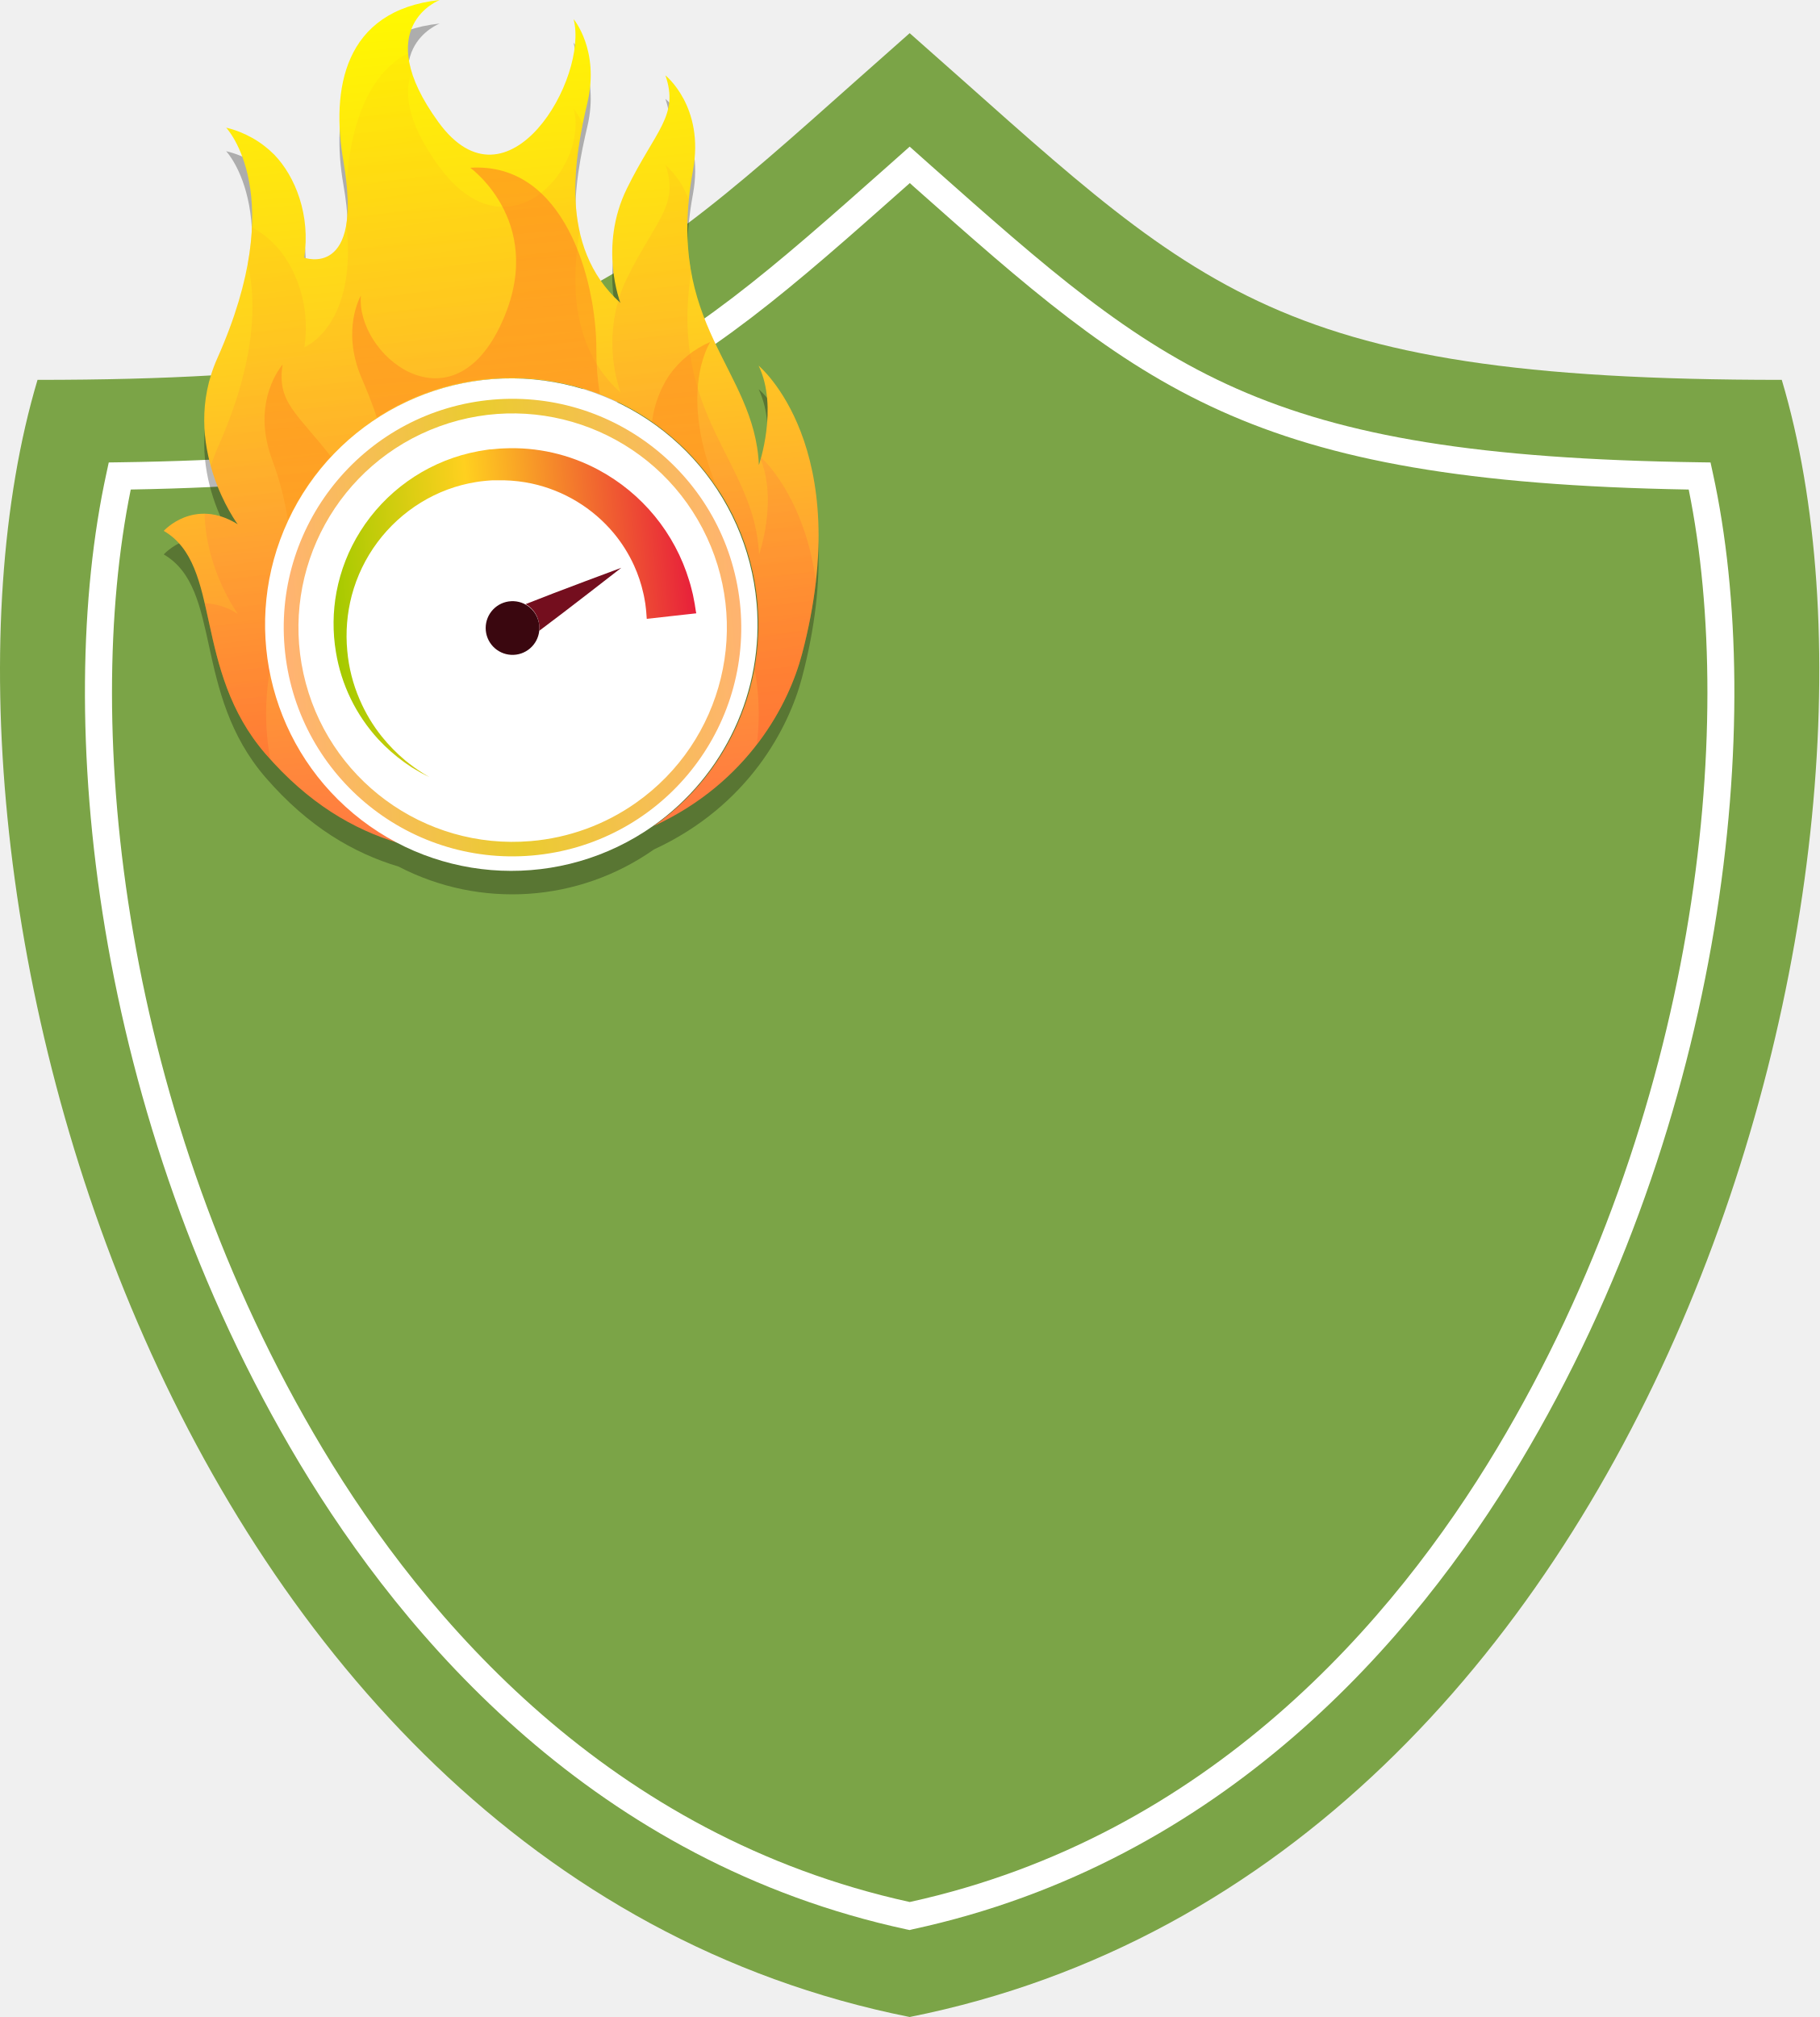
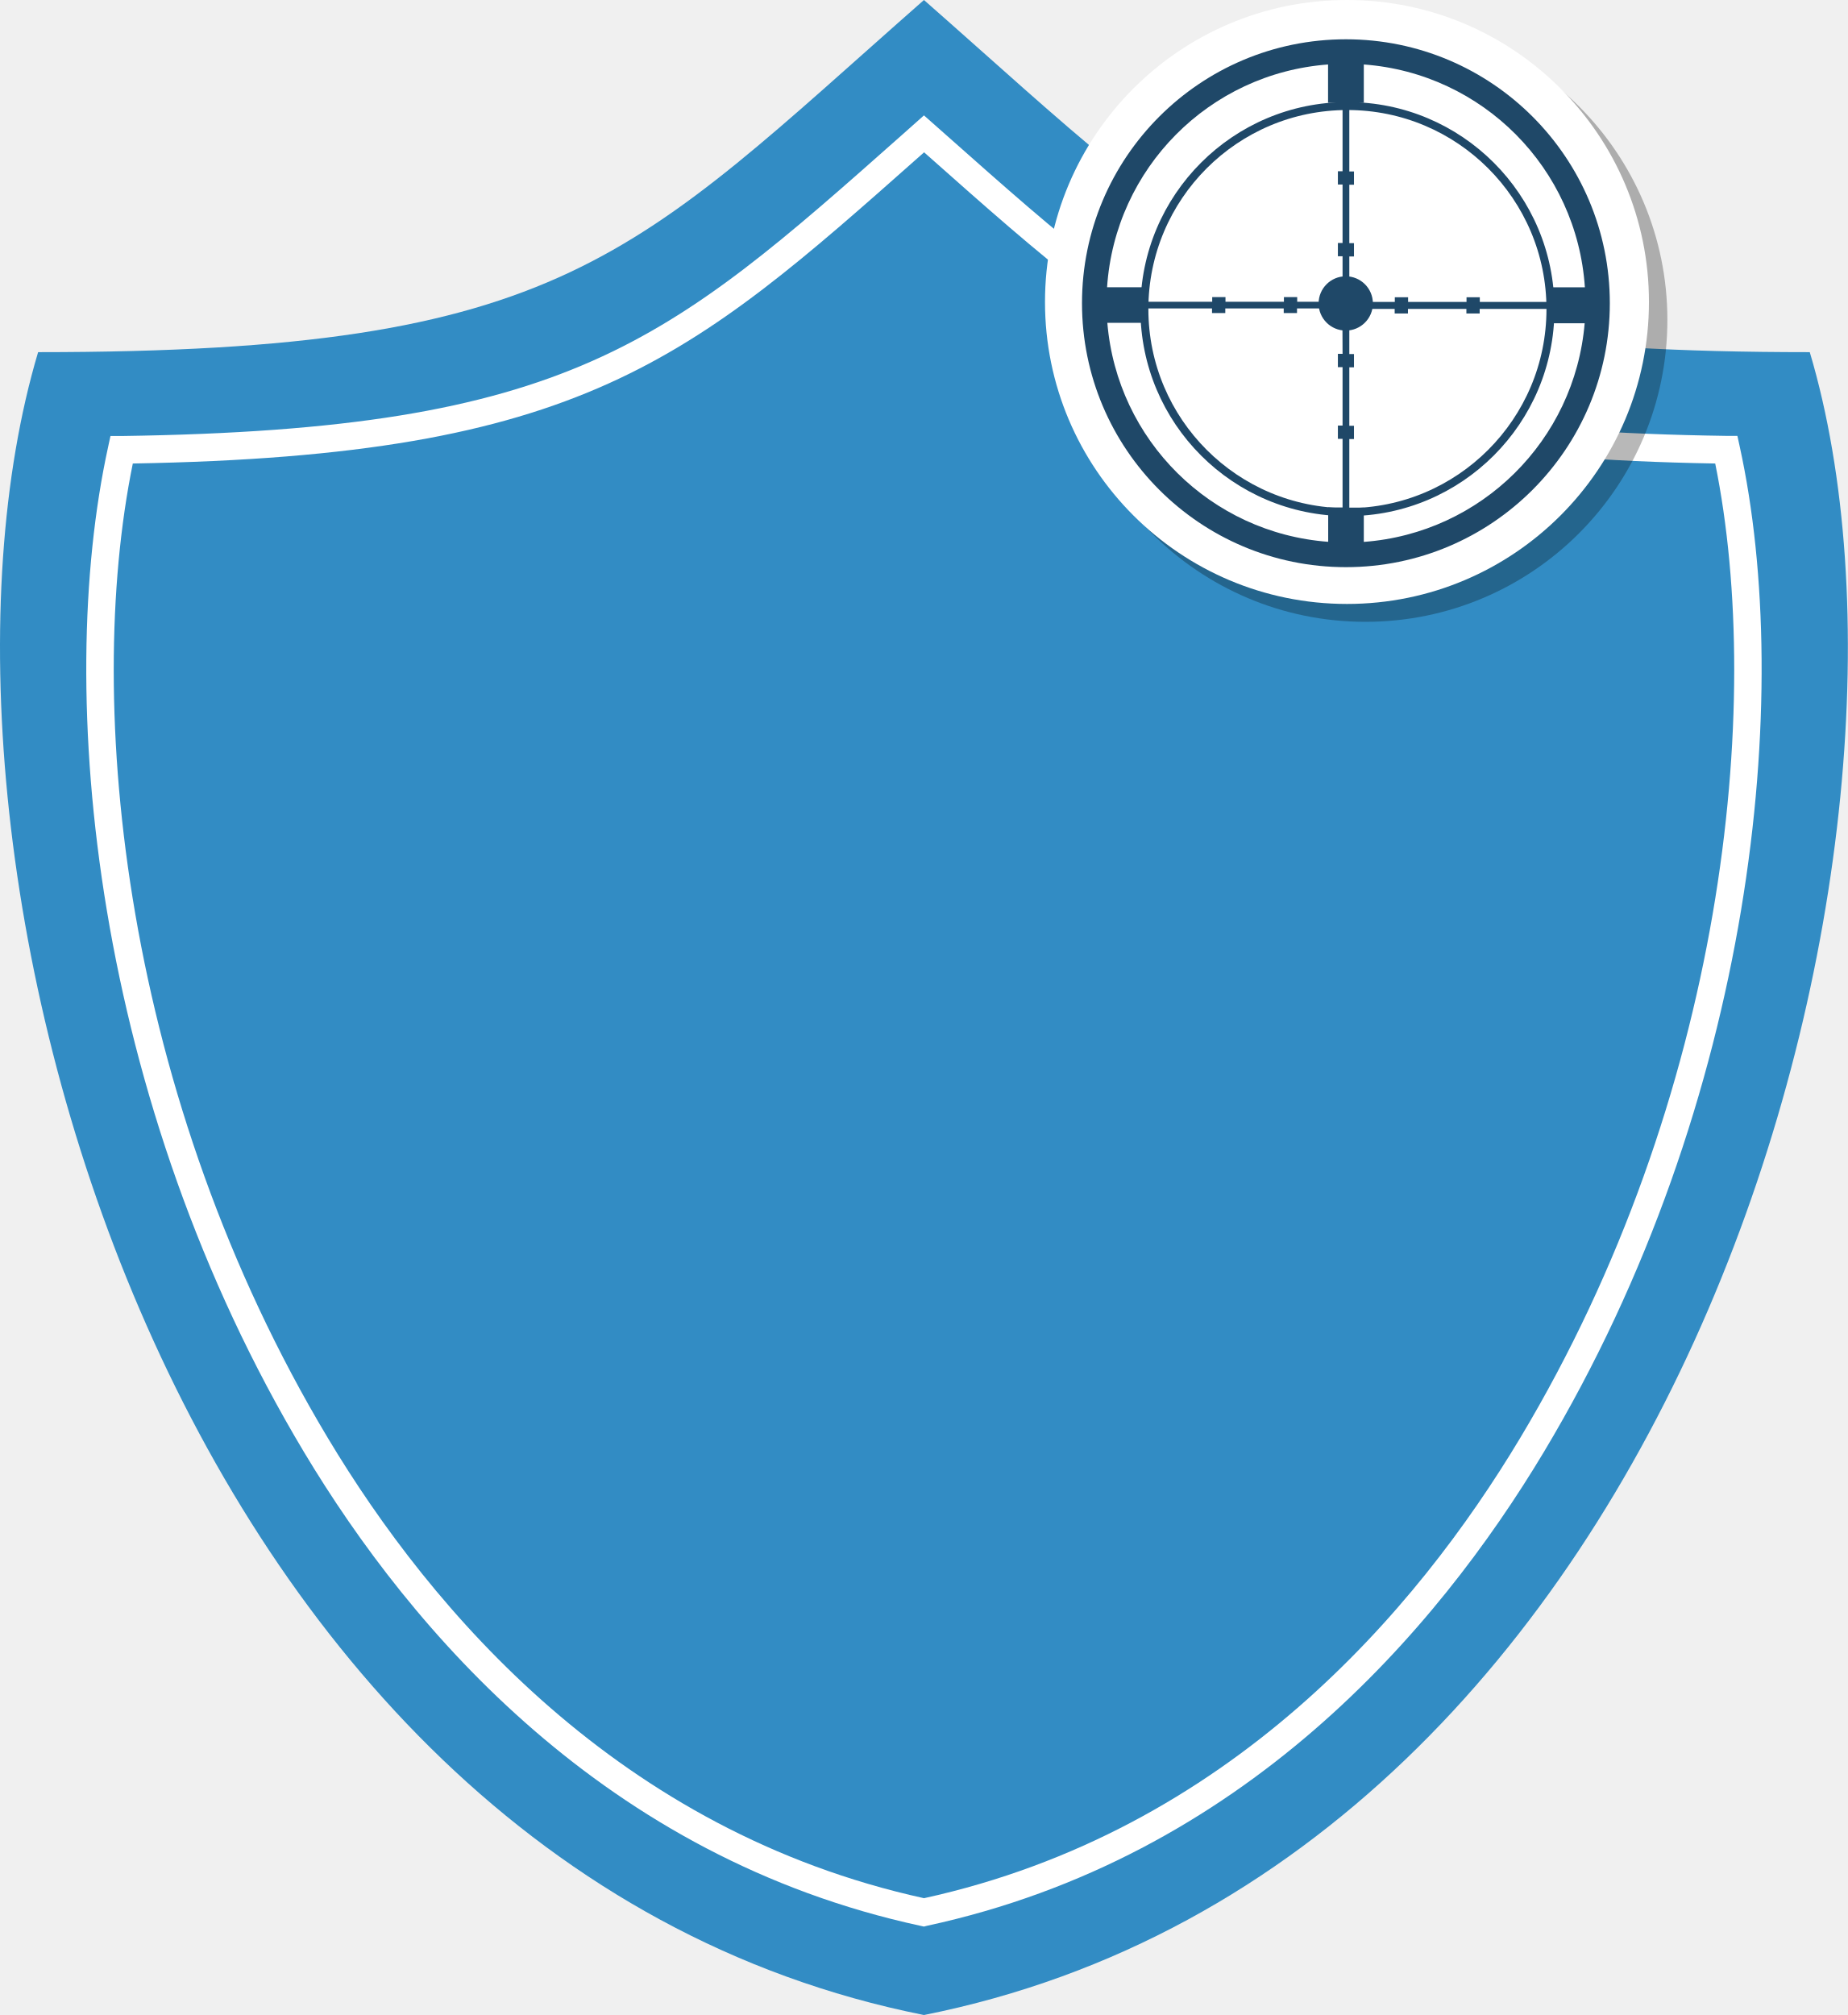
- <svg xmlns="http://www.w3.org/2000/svg" xmlns:xlink="http://www.w3.org/1999/xlink" viewBox="0 0 695.71 771.25">
+ <svg xmlns="http://www.w3.org/2000/svg" viewBox="0 0 695.71 758.56">
  <defs>
-     <style>.cls-1{fill:#7ba447;}.cls-2{fill:#fff;}.cls-3{opacity:0.28;}.cls-4{fill:url(#linear-gradient);}.cls-5{opacity:0.32;fill:url(#linear-gradient-2);}.cls-6{opacity:0.42;}.cls-7{fill:url(#linear-gradient-3);}.cls-8{fill:url(#linear-gradient-4);}.cls-9{fill:url(#linear-gradient-5);}.cls-10{fill:url(#linear-gradient-6);}.cls-11{fill:url(#linear-gradient-7);}.cls-12{fill:#740e1e;}.cls-13{fill:#3a070f;}</style>
-     <linearGradient id="linear-gradient" x1="123.98" y1="335.78" x2="123.98" y2="7.79" gradientTransform="matrix(1, -0.09, 0.09, 1, 46.34, 2.65)" gradientUnits="userSpaceOnUse">
-       <stop offset="0" stop-color="#ff7543" />
-       <stop offset="0.61" stop-color="#ffd01f" />
-       <stop offset="1" stop-color="#fff900" />
-     </linearGradient>
-     <linearGradient id="linear-gradient-2" x1="162.4" y1="4.79" x2="208.4" y2="315.91" gradientUnits="userSpaceOnUse">
-       <stop offset="0" stop-color="#ff5b29" />
-       <stop offset="0.01" stop-color="#ffe504" />
-       <stop offset="0.61" stop-color="#ff863c" />
-       <stop offset="0.86" stop-color="#ff5b29" />
-     </linearGradient>
-     <linearGradient id="linear-gradient-3" x1="253.94" y1="63.59" x2="274.14" y2="317.66" gradientUnits="userSpaceOnUse">
-       <stop offset="0" stop-color="#ff5b29" />
-       <stop offset="1" stop-color="#ffd802" />
-     </linearGradient>
-     <linearGradient id="linear-gradient-4" x1="176.62" y1="69.73" x2="196.82" y2="323.81" xlink:href="#linear-gradient-3" />
-     <linearGradient id="linear-gradient-5" x1="106.41" y1="75.32" x2="126.62" y2="329.39" xlink:href="#linear-gradient-3" />
-     <linearGradient id="linear-gradient-6" x1="41.3" y1="249.26" x2="216.25" y2="249.26" gradientTransform="matrix(1, -0.09, 0.09, 1, 46.34, 2.65)" gradientUnits="userSpaceOnUse">
-       <stop offset="0" stop-color="#ffb372" />
-       <stop offset="0.46" stop-color="#eacc2f" />
-       <stop offset="1" stop-color="#ffb372" />
-     </linearGradient>
-     <linearGradient id="linear-gradient-7" x1="60.47" y1="242.11" x2="199.19" y2="242.11" gradientTransform="matrix(1, -0.09, 0.09, 1, 46.34, 2.65)" gradientUnits="userSpaceOnUse">
-       <stop offset="0" stop-color="#a5ca00" />
-       <stop offset="0.39" stop-color="#ffd01f" />
-       <stop offset="1" stop-color="#e71c3b" />
-     </linearGradient>
+     <style>.cls-1{fill:#328cc4;}.cls-2{fill:#fff;}.cls-3{opacity:0.28;}.cls-4{fill:#1f4868;}.cls-5{fill:none;stroke:#1f4868;stroke-miterlimit:10;stroke-width:3px;}</style>
  </defs>
  <g id="Layer_2" data-name="Layer 2">
    <g id="Objects">
      <g id="Grupo_150" data-name="Grupo 150">
-         <path id="Trazado_337" data-name="Trazado 337" class="cls-1" d="M347.86,12.68C238,109.36,213.19,145.25,14.35,145.25c-54.86,184.1,45.77,568.6,333.51,626,287.73-57.4,388.36-441.89,333.5-626C482.53,145.25,457.74,109.36,347.86,12.68Z" />
+         <path id="Trazado_337" data-name="Trazado 337" class="cls-1" d="M347.86,0C238,96.67,213.19,132.57,14.35,132.57c-54.86,184.09,45.77,568.6,333.51,626,287.73-57.39,388.36-441.89,333.5-626C482.53,132.57,457.74,96.67,347.86,0Z" />
        <g id="Grupo_149" data-name="Grupo 149">
-           <path id="Trazado_338" data-name="Trazado 338" class="cls-2" d="M347.86,738l-1.1-.23c-119-25.67-192-111.16-232.28-178.35C35.23,427.13,20.33,274,40.71,180.91l.88-4.08,4.12-.06c168.76-2.37,205.41-34.89,294-113.45l8.15-7.25L356,63.32c88.55,78.56,125.2,111.08,294,113.45l4.11.06.89,4.08c20.39,93.09,5.48,246.22-73.77,378.46-40.26,67.2-113.25,152.68-232.29,178.35ZM50,187.18C31.36,278.6,46.75,426.1,123.42,554,162.5,619.2,233.13,702.1,347.89,727.28,462.64,702.1,533.28,619.2,572.36,554c76.67-127.89,92-275.39,73.41-366.81-169.12-2.94-209.31-38.6-296.55-116L347.92,70l-1.3,1.15C259.32,148.58,219.13,184.24,50,187.18Z" />
+           <path id="Trazado_338" data-name="Trazado 338" class="cls-2" d="M347.86,725.27l-1.1-.24c-119-25.67-192-111.16-232.28-178.34C35.23,414.45,20.33,261.31,40.71,168.22l.88-4.08,4.12,0c168.76-2.38,205.41-34.9,294-113.45l8.15-7.25L356,50.64c88.55,78.55,125.2,111.07,294,113.45l4.11,0,.89,4.08c20.39,93.09,5.48,246.23-73.77,378.47C540.91,613.88,467.92,699.36,348.88,725ZM50,174.49c-18.65,91.42-3.26,238.93,73.41,366.82,39.08,65.21,109.71,148.1,224.47,173.28,114.75-25.18,185.39-108.07,224.47-173.28,76.67-127.89,92-275.4,73.41-366.82-169.12-2.93-209.31-38.59-296.55-116l-1.3-1.15-1.3,1.15C259.32,135.9,219.13,171.56,50,174.49Z" />
        </g>
      </g>
-       <path class="cls-3" d="M290.1,148.83c7.71,16,.1,38,.1,38C288.6,149.75,254,133.72,265,74.15c4.51-24.39-10.54-36.33-10.54-36.33,5.28,15.39-3.75,20.92-14.73,43.26s-2.45,43.78-2.45,43.78c-24.15-21.69-17.41-56.34-12.66-76.55s-5.28-32-5.28-32c5.89,22.47-25.09,75.93-51.67,39.4S168.15,9,168.15,9c-36.86,4-41.58,34.3-36.82,61.68,7.89,45.27-15,36.84-15,36.84,2.47-16.18-3.34-31-11.48-39.41a38.61,38.61,0,0,0-18.37-10.3S111,83.42,83.1,146c-14.76,33.07,7.83,63.5,7.83,63.5C74.19,199.07,62.62,212,62.62,212c22.52,13.12,10.89,52.93,39,85.37,16.36,18.87,33.57,28.81,50.81,34a94.2,94.2,0,0,0,97.64-6.56c36.29-16.77,51.61-46.71,56.61-65.69C327.61,179.67,290.1,148.83,290.1,148.83Z" />
-       <path class="cls-4" d="M290.1,139.83c7.71,16,.1,38,.1,38C288.6,140.75,254,124.72,265,65.15c4.51-24.39-10.54-36.33-10.54-36.33,5.28,15.39-3.75,20.92-14.73,43.26s-2.45,43.78-2.45,43.78c-24.15-21.69-17.41-56.34-12.66-76.55s-5.28-32-5.28-32c5.89,22.47-25.09,75.93-51.67,39.4S168.15,0,168.15,0c-36.86,4-41.58,34.3-36.82,61.68,7.89,45.27-15,36.84-15,36.84,2.47-16.18-3.34-31-11.48-39.41a38.61,38.61,0,0,0-18.37-10.3S111,74.42,83.1,137c-14.76,33.07,7.83,63.5,7.83,63.5C74.19,190.07,62.62,203,62.62,203c22.52,13.12,10.89,52.93,39,85.37,16.36,18.87,33.57,28.81,50.81,34a94.17,94.17,0,1,1,97.64-6.55c36.29-16.78,51.61-46.72,56.61-65.7C327.61,170.67,290.1,139.83,290.1,139.83Z" />
-       <path class="cls-5" d="M306.71,250.1A196.49,196.49,0,0,0,312,222.22c-4-29.33-17.38-43.92-20.95-47.34-.07.26-.14.5-.2.73,6.56,15.81-.58,36.49-.58,36.49-1.57-36.11-34.43-52.27-26-108a98.59,98.59,0,0,1-.91-27.77,32.69,32.69,0,0,0-8.85-13.21c5.28,15.39-3.75,20.92-14.74,43.25a53.92,53.92,0,0,0-3.12,7.86c.34,1.07.58,1.67.58,1.67-.29-.26-.56-.53-.84-.8a59,59,0,0,0,.93,35.05c-18.88-17-18.88-41.83-15.71-61.53-3.16-14.17-1.27-29.15,1.18-41.2a25.72,25.72,0,0,0-3.41-5.84c5.89,22.47-25.08,58.4-51.66,21.87-12.5-17.19-13.13-28.53-10.29-35.73A32.11,32.11,0,0,1,156,20.34C137.54,30,133.5,55.42,132.53,70.22a60.79,60.79,0,0,1-.07,15.43c4.34,39-16.07,47.13-16.07,47.13,2.47-16.18-3.34-31-11.49-39.42a36.46,36.46,0,0,0-8.54-6.47,103.88,103.88,0,0,1-1.61,14c3.3,14.06,3.38,36.95-11.55,70.41a57.18,57.18,0,0,0-2.58,7,74.48,74.48,0,0,0,10.31,22.25,24.49,24.49,0,0,0-12.7-4.08C78.82,218.3,91,234.77,91,234.77a24.57,24.57,0,0,0-12.72-4.08c4,17.2,6.89,38.67,23.34,57.63.57.66,1.15,1.29,1.73,1.93q-.84-4.5-1.24-9.17a94.56,94.56,0,0,1,1.16-25c-.56-3-1-6.14-1.26-9.29a94.19,94.19,0,1,1,186.52,8.84c.56,3,1,6.14,1.26,9.29a95.05,95.05,0,0,1-.37,19.7A99,99,0,0,0,306.71,250.1Z" />
-       <g class="cls-6">
-         <path class="cls-7" d="M274.57,187.4c-15.89-37.43-2.91-56.68-2.91-56.68a37.47,37.47,0,0,0-15.82,12.87,41.81,41.81,0,0,0-6.52,17.72A94.62,94.62,0,0,1,274.57,187.4Z" />
-         <path class="cls-8" d="M144.12,159.65a94.31,94.31,0,0,1,85.26-9,100.71,100.71,0,0,1-1.33-17c0-26.92-12.39-71.81-48.22-69.5,0,0,30.44,21.93,11.11,61.18S136.12,135.47,138,113.05c0,0-7.63,12.93.25,31.44C140.14,148.87,142.25,154,144.12,159.65Z" />
-         <path class="cls-9" d="M110.1,198.85a94.38,94.38,0,0,1,16.38-24.33c-12.6-16.33-20.74-20.6-18.41-35.11,0,0-12.38,13.88-4,36.4A116,116,0,0,1,110.1,198.85Z" />
-       </g>
-       <path class="cls-2" d="M289.34,230.76a94.16,94.16,0,1,0-39.63,85.09A94.18,94.18,0,0,0,289.34,230.76Z" />
-       <path class="cls-10" d="M188.5,152.81a87.48,87.48,0,1,0,94.64,79.66A87.58,87.58,0,0,0,188.5,152.81ZM203,321.61A81.91,81.91,0,1,1,243.16,307,81.67,81.67,0,0,1,203,321.61Z" />
-       <path class="cls-11" d="M265.75,231.51c0-.21-.08-.52-.14-.85s-.13-.66-.19-1c-.14-.7-.29-1.48-.45-2.31-.4-1.56-.79-3.36-1.42-5.32a71.56,71.56,0,0,0-34.68-42.36,69.52,69.52,0,0,0-36.2-8.22l-1.63.08-1.63.15-1.63.15-.35,0-.19,0-.37.06-.74.11c-1.85.25-4.33.71-6.45,1.21a68,68,0,0,0-41.88,29.93,66.67,66.67,0,0,0-9.12,23.2,66,66,0,0,0-.22,23,64.8,64.8,0,0,0,16.25,33.4,68.21,68.21,0,0,0,9.81,8.67c1.51,1,2.8,2,4,2.65s2.21,1.35,3.08,1.76l2.63,1.36-2.52-1.54A67.37,67.37,0,0,1,155,290.8a65.54,65.54,0,0,1-9-9.17,61.19,61.19,0,0,1-8.46-14.13,60.13,60.13,0,0,1-4.74-18.64,60.78,60.78,0,0,1,1.71-21.16A59.69,59.69,0,0,1,161,192.13a57.7,57.7,0,0,1,21-7.8c.93-.18,1.77-.24,2.64-.36s1.86-.18,2.86-.26l.75-.05.37,0,.19,0c-.27,0,0,0-.07,0h.09l1.36,0,1.36,0,1.35,0a57.31,57.31,0,0,1,10.48,1.24,56.43,56.43,0,0,1,31.35,19,55.2,55.2,0,0,1,7.74,12.35,54.16,54.16,0,0,1,3.54,10.56c.37,1.49.54,2.86.76,4,.07.54.12,1.05.18,1.51,0,.23.05.44.08.65s0,.4.07.66c.14,1.92.22,3,.22,3l9.47-1.06,9.47-1.05S266,233.42,265.75,231.51Z" />
-       <path class="cls-12" d="M206.21,239.08a10.69,10.69,0,0,1,0,2.12c9.72-7.21,31.38-24.09,31.38-24.09S212.4,226.44,201,231A10.27,10.27,0,0,1,206.21,239.08Z" />
-       <path class="cls-13" d="M206.21,239.08a10.27,10.27,0,1,0,0,2.12A10.69,10.69,0,0,0,206.21,239.08Z" />
+       <ellipse class="cls-3" cx="514.06" cy="120.41" rx="113.69" ry="113.68" />
+       <ellipse class="cls-2" cx="507.12" cy="113.68" rx="113.69" ry="113.68" />
+       <path class="cls-4" d="M506.72,14.79a99.36,99.36,0,1,0,99.36,99.36A99.36,99.36,0,0,0,506.72,14.79Zm-1.26,118.42H503.7v5h1.76v22H503.7v5h1.76v25.83h-5.41v12.93a90.17,90.17,0,0,1-83.15-82.43h13.63v-5.43h25.78v1.73h5v-1.73h22v1.73h5v-1.73h17.08Zm0-68.74H503.7v5h1.76v22H503.7v5h1.76v17.13H488.38v-1.76h-5v1.76h-22v-1.76h-5v1.76H430.53v-5.46H416.8A90.11,90.11,0,0,1,500,24.27V38.69h5.46ZM508,96.54h1.76v-5H508v-22h1.76v-5H508V38.69h5.46V24.27a90.13,90.13,0,0,1,83.23,83.89H583v5.51H557.13v-1.76h-5v1.76h-22v-1.76h-5v1.76H508ZM513.46,204v-12.9H508V165.29h1.76v-5H508v-22h1.76v-5H508v-17h17.08v1.73h5v-1.73h22v1.73h5v-1.73H583v5.4h13.61A90.17,90.17,0,0,1,513.46,204Z" />
+       <circle class="cls-4" cx="506.66" cy="114.23" r="10.22" />
+       <circle class="cls-5" cx="507.29" cy="116.36" r="76.44" />
    </g>
  </g>
</svg>
